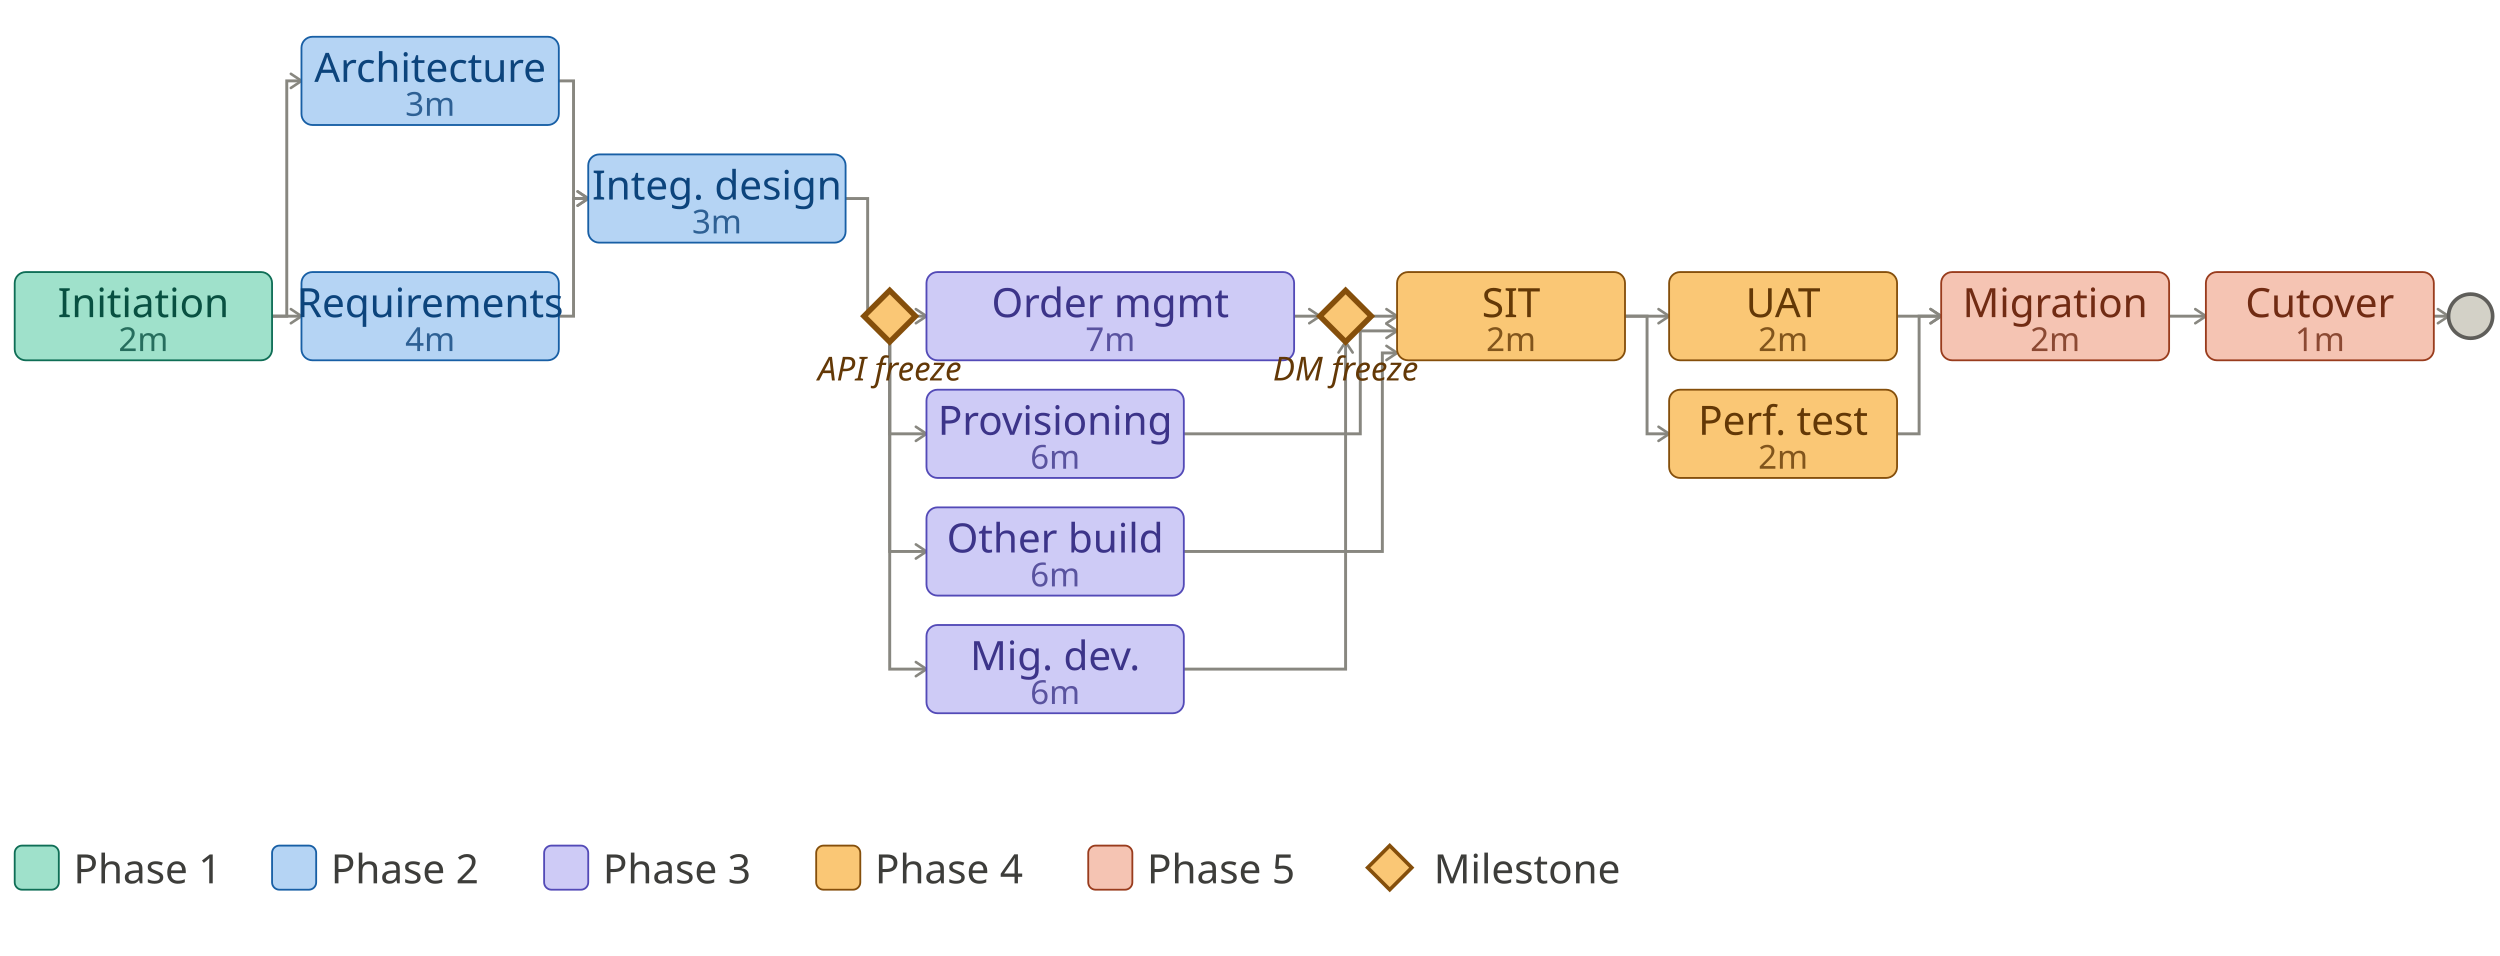
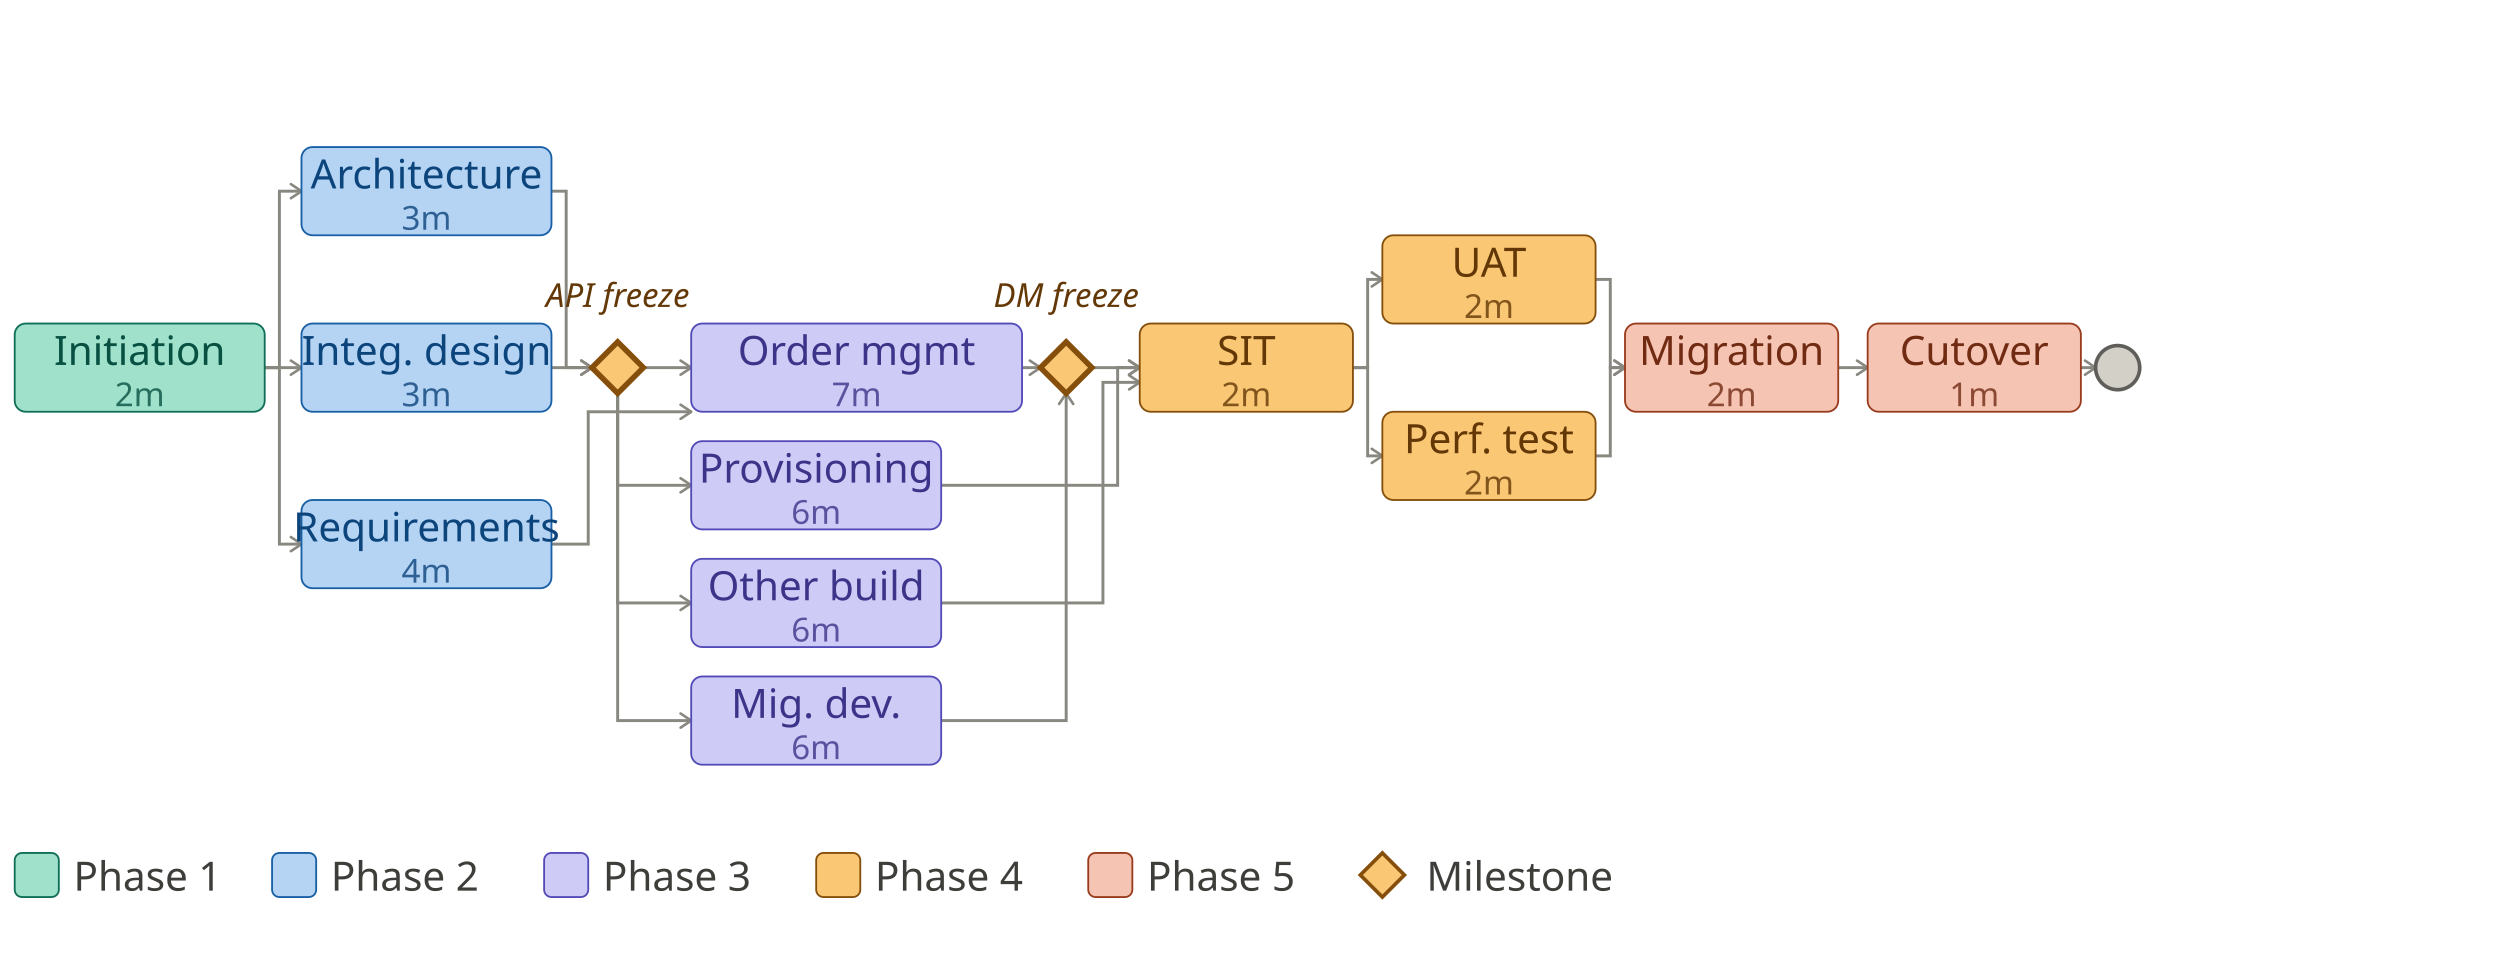
<svg xmlns="http://www.w3.org/2000/svg" width="100%" viewBox="0 0 680 260" style="font-family:sans-serif">
  <defs>
-     <style>.nl{font-size:11px;font-weight:500} .dur{font-size:9px;opacity:0.8} .ms{font-size:9px;font-style:italic}</style>
+     <style>.nl{font-size:11px;font-weight:500} .ms{font-size:9px;font-style:italic}</style>
    <marker id="arrow" viewBox="0 0 10 10" refX="8" refY="5" markerWidth="6" markerHeight="6" orient="auto-start-reverse">
      <path d="M2 1L8 5L2 9" fill="none" stroke="context-stroke" stroke-width="1.5" stroke-linecap="round" stroke-linejoin="round" />
    </marker>
  </defs>
-   <path d="M74,86 L78,86 L78,22 L82,22" fill="none" stroke="#888780" stroke-width="0.8" marker-end="url(#arrow)" />
-   <path d="M74,86 L82,86" fill="none" stroke="#888780" stroke-width="0.8" marker-end="url(#arrow)" />
-   <path d="M152,22 L156,22 L156,54 L160,54" fill="none" stroke="#888780" stroke-width="0.8" marker-end="url(#arrow)" />
-   <path d="M152,86 L156,86 L156,54 L160,54" fill="none" stroke="#888780" stroke-width="0.8" marker-end="url(#arrow)" />
-   <path d="M230,54 L236,54 L236,86 L235,86" fill="none" stroke="#888780" stroke-width="0.8" marker-end="url(#arrow)" />
-   <path d="M249,86 L252,86" fill="none" stroke="#888780" stroke-width="0.8" marker-end="url(#arrow)" />
-   <path d="M242,93 L242,118 L252,118" fill="none" stroke="#888780" stroke-width="0.8" marker-end="url(#arrow)" />
-   <path d="M242,93 L242,150 L252,150" fill="none" stroke="#888780" stroke-width="0.8" marker-end="url(#arrow)" />
-   <path d="M242,93 L242,182 L252,182" fill="none" stroke="#888780" stroke-width="0.8" marker-end="url(#arrow)" />
-   <path d="M352,86 L359,86" fill="none" stroke="#888780" stroke-width="0.8" marker-end="url(#arrow)" />
-   <path d="M322,182 L366,182 L366,93" fill="none" stroke="#888780" stroke-width="0.8" marker-end="url(#arrow)" />
-   <path d="M322,118 L370,118 L370,90 L380,90" fill="none" stroke="#888780" stroke-width="0.8" marker-end="url(#arrow)" />
-   <path d="M322,150 L376,150 L376,96 L380,96" fill="none" stroke="#888780" stroke-width="0.8" marker-end="url(#arrow)" />
-   <path d="M373,86 L380,86" fill="none" stroke="#888780" stroke-width="0.8" marker-end="url(#arrow)" />
-   <path d="M442,86 L454,86" fill="none" stroke="#888780" stroke-width="0.8" marker-end="url(#arrow)" />
-   <path d="M442,86 L448,86 L448,118 L454,118" fill="none" stroke="#888780" stroke-width="0.8" marker-end="url(#arrow)" />
-   <path d="M516,86 L528,86" fill="none" stroke="#888780" stroke-width="0.8" marker-end="url(#arrow)" />
-   <path d="M516,118 L522,118 L522,86 L528,86" fill="none" stroke="#888780" stroke-width="0.8" marker-end="url(#arrow)" />
-   <path d="M590,86 L600,86" fill="none" stroke="#888780" stroke-width="0.8" marker-end="url(#arrow)" />
-   <path d="M662,86 L666,86" fill="none" stroke="#888780" stroke-width="0.8" marker-end="url(#arrow)" />
-   <rect x="4" y="74" width="70" height="24" rx="3" fill="#9FE1CB" stroke="#0F6E56" stroke-width="0.5" />
-   <text class="nl" x="39" y="82" text-anchor="middle" dominant-baseline="central" fill="#085041">Initiation</text>
-   <text class="dur" x="39" y="92" text-anchor="middle" dominant-baseline="central" fill="#085041">2m</text>
-   <rect x="82" y="10" width="70" height="24" rx="3" fill="#B5D4F4" stroke="#185FA5" stroke-width="0.5" />
-   <text class="nl" x="117" y="18" text-anchor="middle" dominant-baseline="central" fill="#0C447C">Architecture</text>
-   <text class="dur" x="117" y="28" text-anchor="middle" dominant-baseline="central" fill="#0C447C">3m</text>
-   <rect x="82" y="74" width="70" height="24" rx="3" fill="#B5D4F4" stroke="#185FA5" stroke-width="0.5" />
-   <text class="nl" x="117" y="82" text-anchor="middle" dominant-baseline="central" fill="#0C447C">Requirements</text>
-   <text class="dur" x="117" y="92" text-anchor="middle" dominant-baseline="central" fill="#0C447C">4m</text>
-   <rect x="160" y="42" width="70" height="24" rx="3" fill="#B5D4F4" stroke="#185FA5" stroke-width="0.5" />
-   <text class="nl" x="195" y="50" text-anchor="middle" dominant-baseline="central" fill="#0C447C">Integ. design</text>
-   <text class="dur" x="195" y="60" text-anchor="middle" dominant-baseline="central" fill="#0C447C">3m</text>
-   <rect x="252" y="74" width="100" height="24" rx="3" fill="#CECBF6" stroke="#534AB7" stroke-width="0.5" />
-   <text class="nl" x="302" y="82" text-anchor="middle" dominant-baseline="central" fill="#3C3489">Order mgmt</text>
-   <text class="dur" x="302" y="92" text-anchor="middle" dominant-baseline="central" fill="#3C3489">7m</text>
-   <rect x="252" y="106" width="70" height="24" rx="3" fill="#CECBF6" stroke="#534AB7" stroke-width="0.5" />
-   <text class="nl" x="287" y="114" text-anchor="middle" dominant-baseline="central" fill="#3C3489">Provisioning</text>
-   <text class="dur" x="287" y="124" text-anchor="middle" dominant-baseline="central" fill="#3C3489">6m</text>
-   <rect x="252" y="138" width="70" height="24" rx="3" fill="#CECBF6" stroke="#534AB7" stroke-width="0.5" />
-   <text class="nl" x="287" y="146" text-anchor="middle" dominant-baseline="central" fill="#3C3489">Other build</text>
-   <text class="dur" x="287" y="156" text-anchor="middle" dominant-baseline="central" fill="#3C3489">6m</text>
-   <rect x="252" y="170" width="70" height="24" rx="3" fill="#CECBF6" stroke="#534AB7" stroke-width="0.5" />
-   <text class="nl" x="287" y="178" text-anchor="middle" dominant-baseline="central" fill="#3C3489">Mig. dev.</text>
-   <text class="dur" x="287" y="188" text-anchor="middle" dominant-baseline="central" fill="#3C3489">6m</text>
-   <rect x="380" y="74" width="62" height="24" rx="3" fill="#FAC775" stroke="#854F0B" stroke-width="0.5" />
-   <text class="nl" x="411" y="82" text-anchor="middle" dominant-baseline="central" fill="#633806">SIT</text>
-   <text class="dur" x="411" y="92" text-anchor="middle" dominant-baseline="central" fill="#633806">2m</text>
-   <rect x="454" y="74" width="62" height="24" rx="3" fill="#FAC775" stroke="#854F0B" stroke-width="0.5" />
-   <text class="nl" x="485" y="82" text-anchor="middle" dominant-baseline="central" fill="#633806">UAT</text>
-   <text class="dur" x="485" y="92" text-anchor="middle" dominant-baseline="central" fill="#633806">2m</text>
-   <rect x="454" y="106" width="62" height="24" rx="3" fill="#FAC775" stroke="#854F0B" stroke-width="0.5" />
-   <text class="nl" x="485" y="114" text-anchor="middle" dominant-baseline="central" fill="#633806">Perf. test</text>
-   <text class="dur" x="485" y="124" text-anchor="middle" dominant-baseline="central" fill="#633806">2m</text>
-   <rect x="528" y="74" width="62" height="24" rx="3" fill="#F5C4B3" stroke="#993C1D" stroke-width="0.5" />
-   <text class="nl" x="559" y="82" text-anchor="middle" dominant-baseline="central" fill="#712B13">Migration</text>
-   <text class="dur" x="559" y="92" text-anchor="middle" dominant-baseline="central" fill="#712B13">2m</text>
-   <rect x="600" y="74" width="62" height="24" rx="3" fill="#F5C4B3" stroke="#993C1D" stroke-width="0.5" />
-   <text class="nl" x="631" y="82" text-anchor="middle" dominant-baseline="central" fill="#712B13">Cutover</text>
-   <text class="dur" x="631" y="92" text-anchor="middle" dominant-baseline="central" fill="#712B13">1m</text>
-   <polygon points="242,79 249,86 242,93 235,86" fill="#FAC775" stroke="#854F0B" stroke-width="1.5" />
-   <text class="ms" x="242" y="100" text-anchor="middle" dominant-baseline="central" fill="#633806">API freeze</text>
-   <polygon points="366,79 373,86 366,93 359,86" fill="#FAC775" stroke="#854F0B" stroke-width="1.5" />
-   <text class="ms" x="366" y="100" text-anchor="middle" dominant-baseline="central" fill="#633806">DM freeze</text>
-   <circle cx="672" cy="86" r="6" fill="#D3D1C7" stroke="#5F5E5A" stroke-width="1" />
-   <rect x="4" y="230" width="12" height="12" rx="2" fill="#9FE1CB" stroke="#0F6E56" stroke-width="0.5" />
-   <text style="font-size:11px" x="20" y="236" dominant-baseline="central" fill="#3d3d3a">Phase 1</text>
-   <rect x="74" y="230" width="12" height="12" rx="2" fill="#B5D4F4" stroke="#185FA5" stroke-width="0.5" />
-   <text style="font-size:11px" x="90" y="236" dominant-baseline="central" fill="#3d3d3a">Phase 2</text>
-   <rect x="148" y="230" width="12" height="12" rx="2" fill="#CECBF6" stroke="#534AB7" stroke-width="0.5" />
-   <text style="font-size:11px" x="164" y="236" dominant-baseline="central" fill="#3d3d3a">Phase 3</text>
-   <rect x="222" y="230" width="12" height="12" rx="2" fill="#FAC775" stroke="#854F0B" stroke-width="0.5" />
-   <text style="font-size:11px" x="238" y="236" dominant-baseline="central" fill="#3d3d3a">Phase 4</text>
-   <rect x="296" y="230" width="12" height="12" rx="2" fill="#F5C4B3" stroke="#993C1D" stroke-width="0.5" />
-   <text style="font-size:11px" x="312" y="236" dominant-baseline="central" fill="#3d3d3a">Phase 5</text>
-   <polygon points="378,230 384,236 378,242 372,236" fill="#FAC775" stroke="#854F0B" stroke-width="1" />
-   <text style="font-size:11px" x="390" y="236" dominant-baseline="central" fill="#3d3d3a">Milestone</text>
+   <path d="M72,100 L76,100 L76,52 L82,52" fill="none" stroke="#888780" stroke-width="0.8" marker-end="url(#arrow)" />
+   <path d="M72,100 L82,100" fill="none" stroke="#888780" stroke-width="0.8" marker-end="url(#arrow)" />
+   <path d="M72,100 L76,100 L76,148 L82,148" fill="none" stroke="#888780" stroke-width="0.8" marker-end="url(#arrow)" />
+   <path d="M150,52 L154,52 L154,100 L161,100" fill="none" stroke="#888780" stroke-width="0.8" marker-end="url(#arrow)" />
+   <path d="M150,100 L161,100" fill="none" stroke="#888780" stroke-width="0.8" marker-end="url(#arrow)" />
+   <path d="M150,148 L160,148 L160,112 L188,112" fill="none" stroke="#888780" stroke-width="0.8" marker-end="url(#arrow)" />
+   <path d="M175,100 L188,100" fill="none" stroke="#888780" stroke-width="0.8" marker-end="url(#arrow)" />
+   <path d="M168,107 L168,132 L188,132" fill="none" stroke="#888780" stroke-width="0.8" marker-end="url(#arrow)" />
+   <path d="M168,107 L168,164 L188,164" fill="none" stroke="#888780" stroke-width="0.8" marker-end="url(#arrow)" />
+   <path d="M168,107 L168,196 L188,196" fill="none" stroke="#888780" stroke-width="0.8" marker-end="url(#arrow)" />
+   <path d="M278,100 L283,100" fill="none" stroke="#888780" stroke-width="0.8" marker-end="url(#arrow)" />
+   <path d="M256,132 L304,132 L304,100 L310,100" fill="none" stroke="#888780" stroke-width="0.8" marker-end="url(#arrow)" />
+   <path d="M256,164 L300,164 L300,104 L310,104" fill="none" stroke="#888780" stroke-width="0.8" marker-end="url(#arrow)" />
+   <path d="M256,196 L290,196 L290,107" fill="none" stroke="#888780" stroke-width="0.8" marker-end="url(#arrow)" />
+   <path d="M297,100 L310,100" fill="none" stroke="#888780" stroke-width="0.8" marker-end="url(#arrow)" />
+   <path d="M368,100 L372,100 L372,76 L376,76" fill="none" stroke="#888780" stroke-width="0.8" marker-end="url(#arrow)" />
+   <path d="M368,100 L372,100 L372,124 L376,124" fill="none" stroke="#888780" stroke-width="0.8" marker-end="url(#arrow)" />
+   <path d="M434,76 L438,76 L438,100 L442,100" fill="none" stroke="#888780" stroke-width="0.8" marker-end="url(#arrow)" />
+   <path d="M434,124 L438,124 L438,100 L442,100" fill="none" stroke="#888780" stroke-width="0.8" marker-end="url(#arrow)" />
+   <path d="M500,100 L508,100" fill="none" stroke="#888780" stroke-width="0.8" marker-end="url(#arrow)" />
+   <path d="M566,100 L570,100" fill="none" stroke="#888780" stroke-width="0.8" marker-end="url(#arrow)" />
+   <rect x="4" y="88" width="68" height="24" rx="3" fill="#9FE1CB" stroke="#0F6E56" stroke-width="0.5" />
+   <text class="nl" x="38" y="95" text-anchor="middle" dominant-baseline="central" fill="#085041">Initiation</text>
+   <text style="font-size:9px;opacity:0.8" x="38" y="107" text-anchor="middle" dominant-baseline="central" fill="#085041">2m</text>
+   <rect x="82" y="40" width="68" height="24" rx="3" fill="#B5D4F4" stroke="#185FA5" stroke-width="0.5" />
+   <text class="nl" x="116" y="47" text-anchor="middle" dominant-baseline="central" fill="#0C447C">Architecture</text>
+   <text style="font-size:9px;opacity:0.8" x="116" y="59" text-anchor="middle" dominant-baseline="central" fill="#0C447C">3m</text>
+   <rect x="82" y="88" width="68" height="24" rx="3" fill="#B5D4F4" stroke="#185FA5" stroke-width="0.5" />
+   <text class="nl" x="116" y="95" text-anchor="middle" dominant-baseline="central" fill="#0C447C">Integ. design</text>
+   <text style="font-size:9px;opacity:0.8" x="116" y="107" text-anchor="middle" dominant-baseline="central" fill="#0C447C">3m</text>
+   <rect x="82" y="136" width="68" height="24" rx="3" fill="#B5D4F4" stroke="#185FA5" stroke-width="0.5" />
+   <text class="nl" x="116" y="143" text-anchor="middle" dominant-baseline="central" fill="#0C447C">Requirements</text>
+   <text style="font-size:9px;opacity:0.8" x="116" y="155" text-anchor="middle" dominant-baseline="central" fill="#0C447C">4m</text>
+   <rect x="188" y="88" width="90" height="24" rx="3" fill="#CECBF6" stroke="#534AB7" stroke-width="0.5" />
+   <text class="nl" x="233" y="95" text-anchor="middle" dominant-baseline="central" fill="#3C3489">Order mgmt</text>
+   <text style="font-size:9px;opacity:0.8" x="233" y="107" text-anchor="middle" dominant-baseline="central" fill="#3C3489">7m</text>
+   <rect x="188" y="120" width="68" height="24" rx="3" fill="#CECBF6" stroke="#534AB7" stroke-width="0.5" />
+   <text class="nl" x="222" y="127" text-anchor="middle" dominant-baseline="central" fill="#3C3489">Provisioning</text>
+   <text style="font-size:9px;opacity:0.8" x="222" y="139" text-anchor="middle" dominant-baseline="central" fill="#3C3489">6m</text>
+   <rect x="188" y="152" width="68" height="24" rx="3" fill="#CECBF6" stroke="#534AB7" stroke-width="0.5" />
+   <text class="nl" x="222" y="159" text-anchor="middle" dominant-baseline="central" fill="#3C3489">Other build</text>
+   <text style="font-size:9px;opacity:0.8" x="222" y="171" text-anchor="middle" dominant-baseline="central" fill="#3C3489">6m</text>
+   <rect x="188" y="184" width="68" height="24" rx="3" fill="#CECBF6" stroke="#534AB7" stroke-width="0.5" />
+   <text class="nl" x="222" y="191" text-anchor="middle" dominant-baseline="central" fill="#3C3489">Mig. dev.</text>
+   <text style="font-size:9px;opacity:0.8" x="222" y="203" text-anchor="middle" dominant-baseline="central" fill="#3C3489">6m</text>
+   <rect x="310" y="88" width="58" height="24" rx="3" fill="#FAC775" stroke="#854F0B" stroke-width="0.5" />
+   <text class="nl" x="339" y="95" text-anchor="middle" dominant-baseline="central" fill="#633806">SIT</text>
+   <text style="font-size:9px;opacity:0.8" x="339" y="107" text-anchor="middle" dominant-baseline="central" fill="#633806">2m</text>
+   <rect x="376" y="64" width="58" height="24" rx="3" fill="#FAC775" stroke="#854F0B" stroke-width="0.5" />
+   <text class="nl" x="405" y="71" text-anchor="middle" dominant-baseline="central" fill="#633806">UAT</text>
+   <text style="font-size:9px;opacity:0.8" x="405" y="83" text-anchor="middle" dominant-baseline="central" fill="#633806">2m</text>
+   <rect x="376" y="112" width="58" height="24" rx="3" fill="#FAC775" stroke="#854F0B" stroke-width="0.5" />
+   <text class="nl" x="405" y="119" text-anchor="middle" dominant-baseline="central" fill="#633806">Perf. test</text>
+   <text style="font-size:9px;opacity:0.8" x="405" y="131" text-anchor="middle" dominant-baseline="central" fill="#633806">2m</text>
+   <rect x="442" y="88" width="58" height="24" rx="3" fill="#F5C4B3" stroke="#993C1D" stroke-width="0.5" />
+   <text class="nl" x="471" y="95" text-anchor="middle" dominant-baseline="central" fill="#712B13">Migration</text>
+   <text style="font-size:9px;opacity:0.8" x="471" y="107" text-anchor="middle" dominant-baseline="central" fill="#712B13">2m</text>
+   <rect x="508" y="88" width="58" height="24" rx="3" fill="#F5C4B3" stroke="#993C1D" stroke-width="0.5" />
+   <text class="nl" x="537" y="95" text-anchor="middle" dominant-baseline="central" fill="#712B13">Cutover</text>
+   <text style="font-size:9px;opacity:0.8" x="537" y="107" text-anchor="middle" dominant-baseline="central" fill="#712B13">1m</text>
+   <polygon points="168,93 175,100 168,107 161,100" fill="#FAC775" stroke="#854F0B" stroke-width="1.5" />
+   <text class="ms" x="168" y="80" text-anchor="middle" dominant-baseline="central" fill="#633806">API freeze</text>
+   <polygon points="290,93 297,100 290,107 283,100" fill="#FAC775" stroke="#854F0B" stroke-width="1.5" />
+   <text class="ms" x="290" y="80" text-anchor="middle" dominant-baseline="central" fill="#633806">DM freeze</text>
+   <circle cx="576" cy="100" r="6" fill="#D3D1C7" stroke="#5F5E5A" stroke-width="1" />
+   <rect x="4" y="232" width="12" height="12" rx="2" fill="#9FE1CB" stroke="#0F6E56" stroke-width="0.5" />
+   <text style="font-size:11px" x="20" y="238" dominant-baseline="central" fill="#3d3d3a">Phase 1</text>
+   <rect x="74" y="232" width="12" height="12" rx="2" fill="#B5D4F4" stroke="#185FA5" stroke-width="0.5" />
+   <text style="font-size:11px" x="90" y="238" dominant-baseline="central" fill="#3d3d3a">Phase 2</text>
+   <rect x="148" y="232" width="12" height="12" rx="2" fill="#CECBF6" stroke="#534AB7" stroke-width="0.5" />
+   <text style="font-size:11px" x="164" y="238" dominant-baseline="central" fill="#3d3d3a">Phase 3</text>
+   <rect x="222" y="232" width="12" height="12" rx="2" fill="#FAC775" stroke="#854F0B" stroke-width="0.5" />
+   <text style="font-size:11px" x="238" y="238" dominant-baseline="central" fill="#3d3d3a">Phase 4</text>
+   <rect x="296" y="232" width="12" height="12" rx="2" fill="#F5C4B3" stroke="#993C1D" stroke-width="0.5" />
+   <text style="font-size:11px" x="312" y="238" dominant-baseline="central" fill="#3d3d3a">Phase 5</text>
+   <polygon points="376,232 382,238 376,244 370,238" fill="#FAC775" stroke="#854F0B" stroke-width="1" />
+   <text style="font-size:11px" x="388" y="238" dominant-baseline="central" fill="#3d3d3a">Milestone</text>
</svg>
